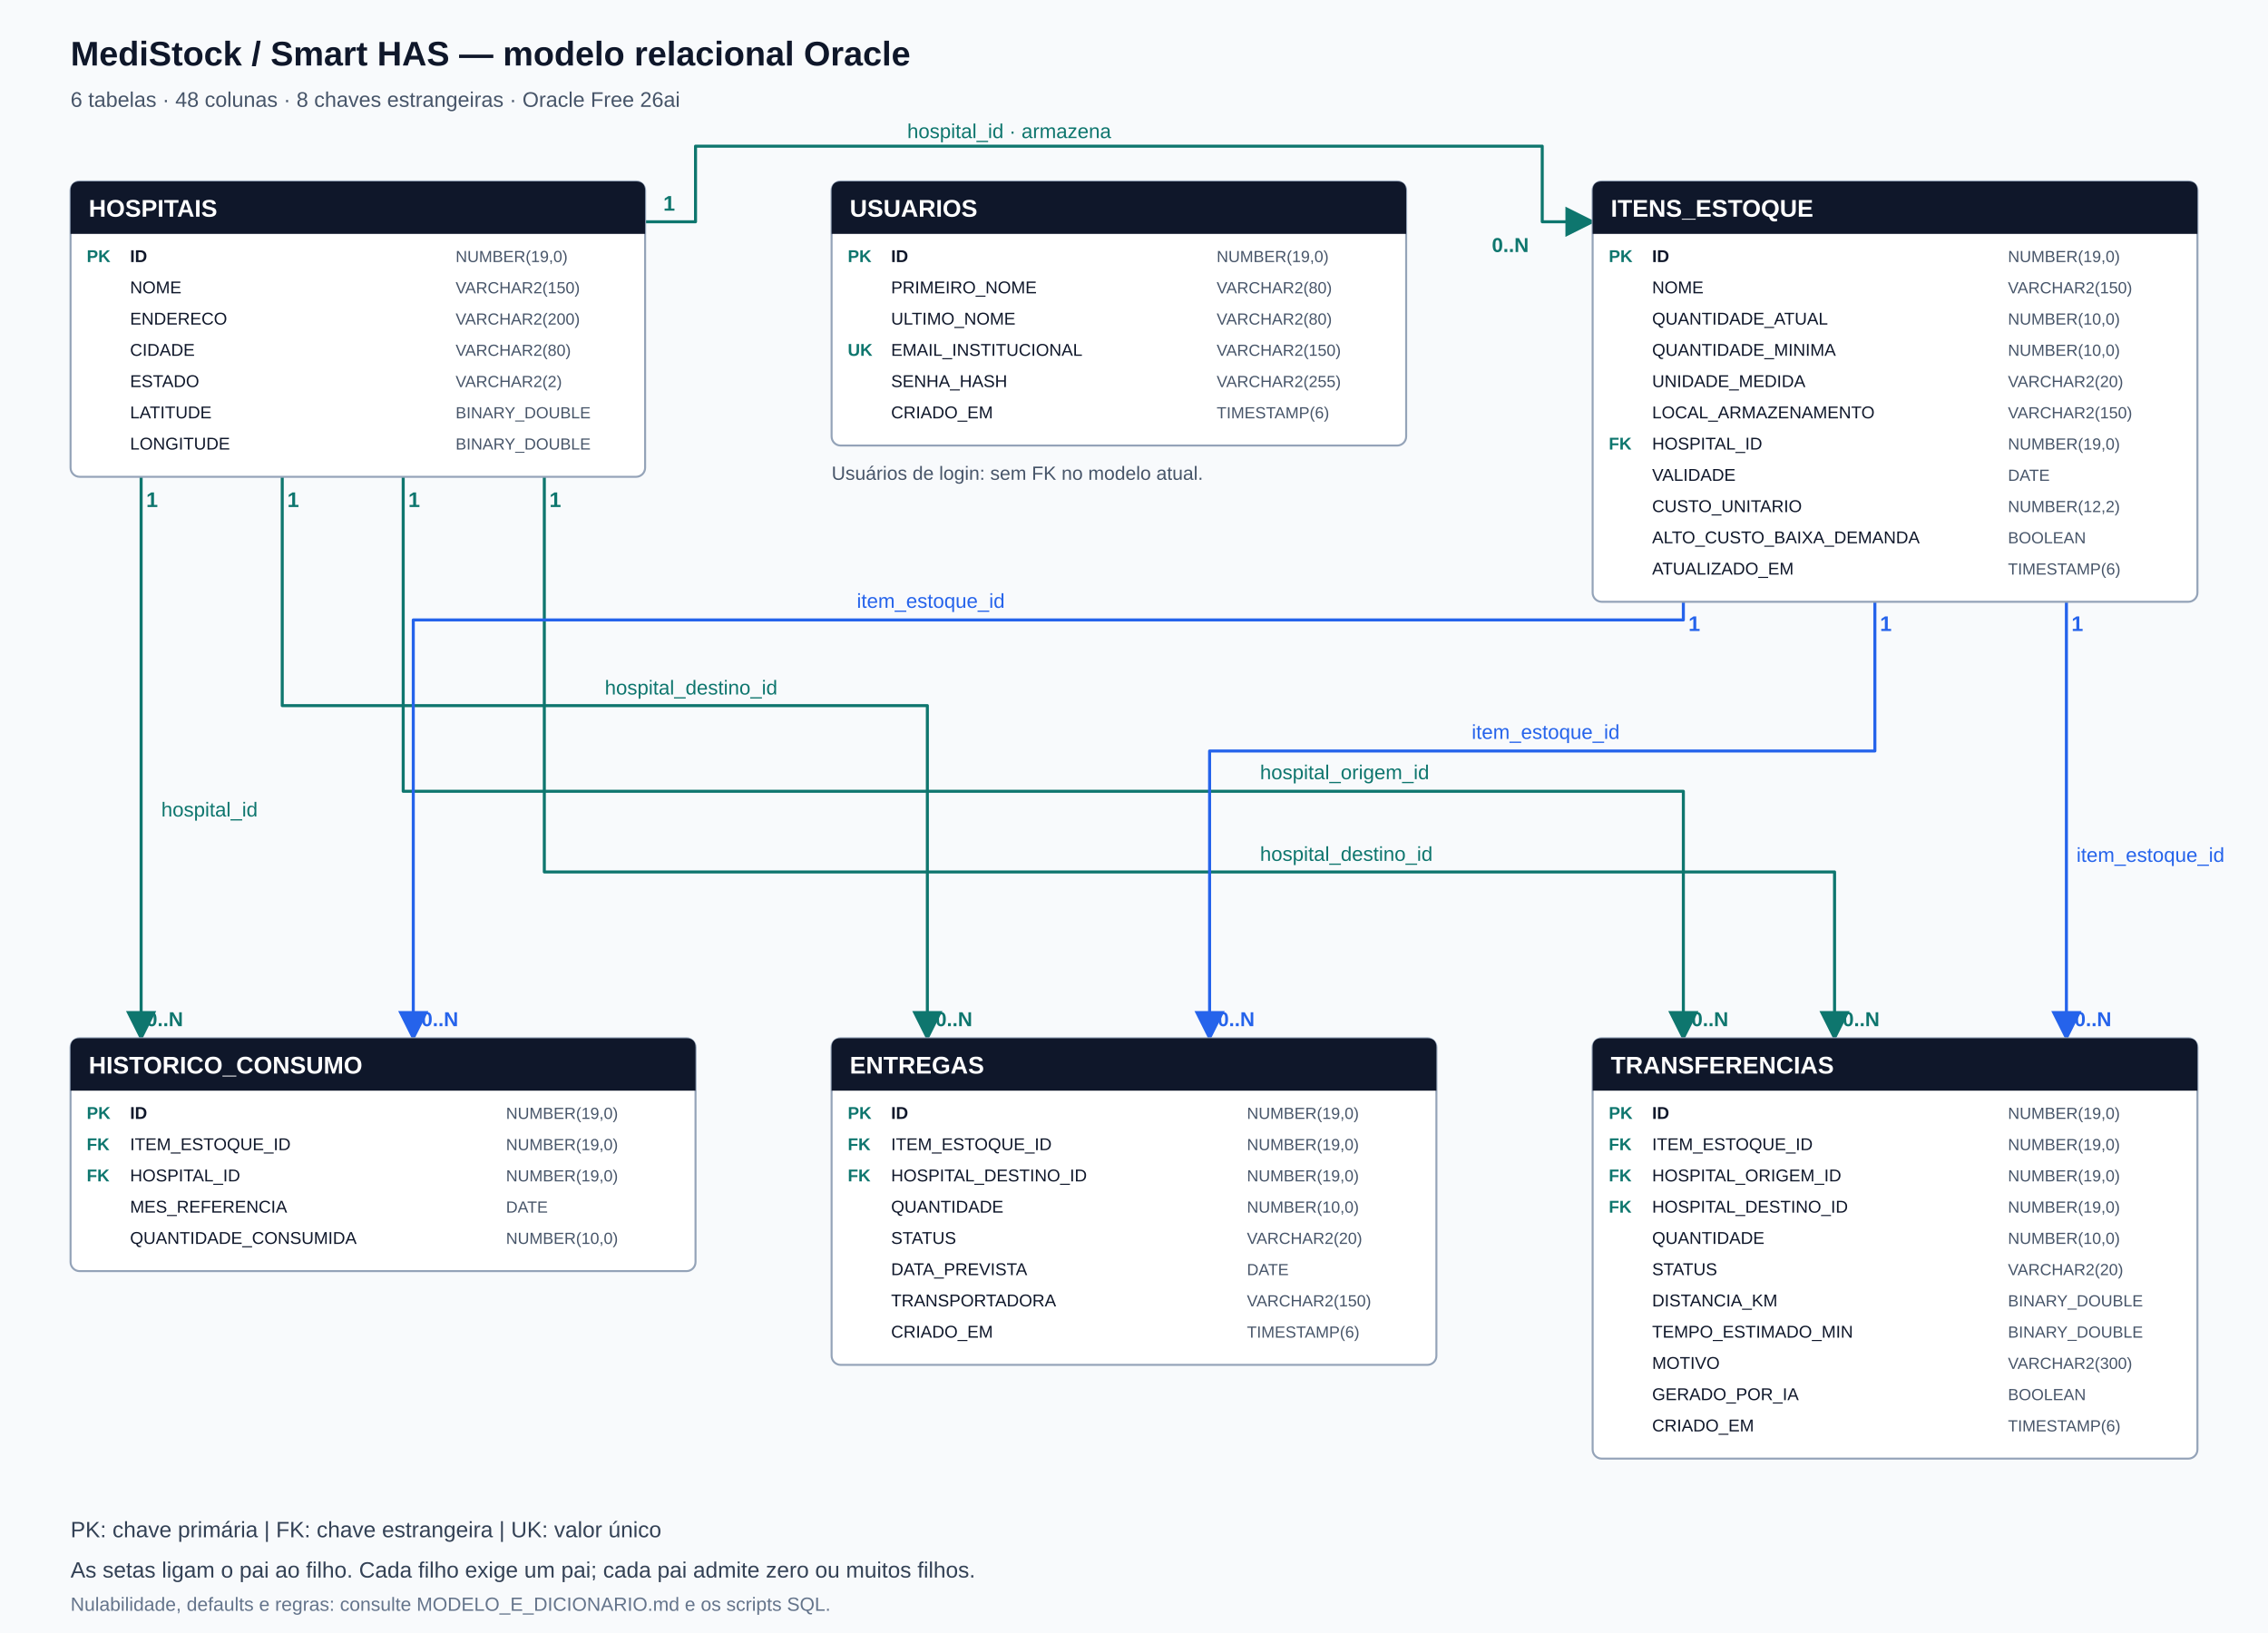
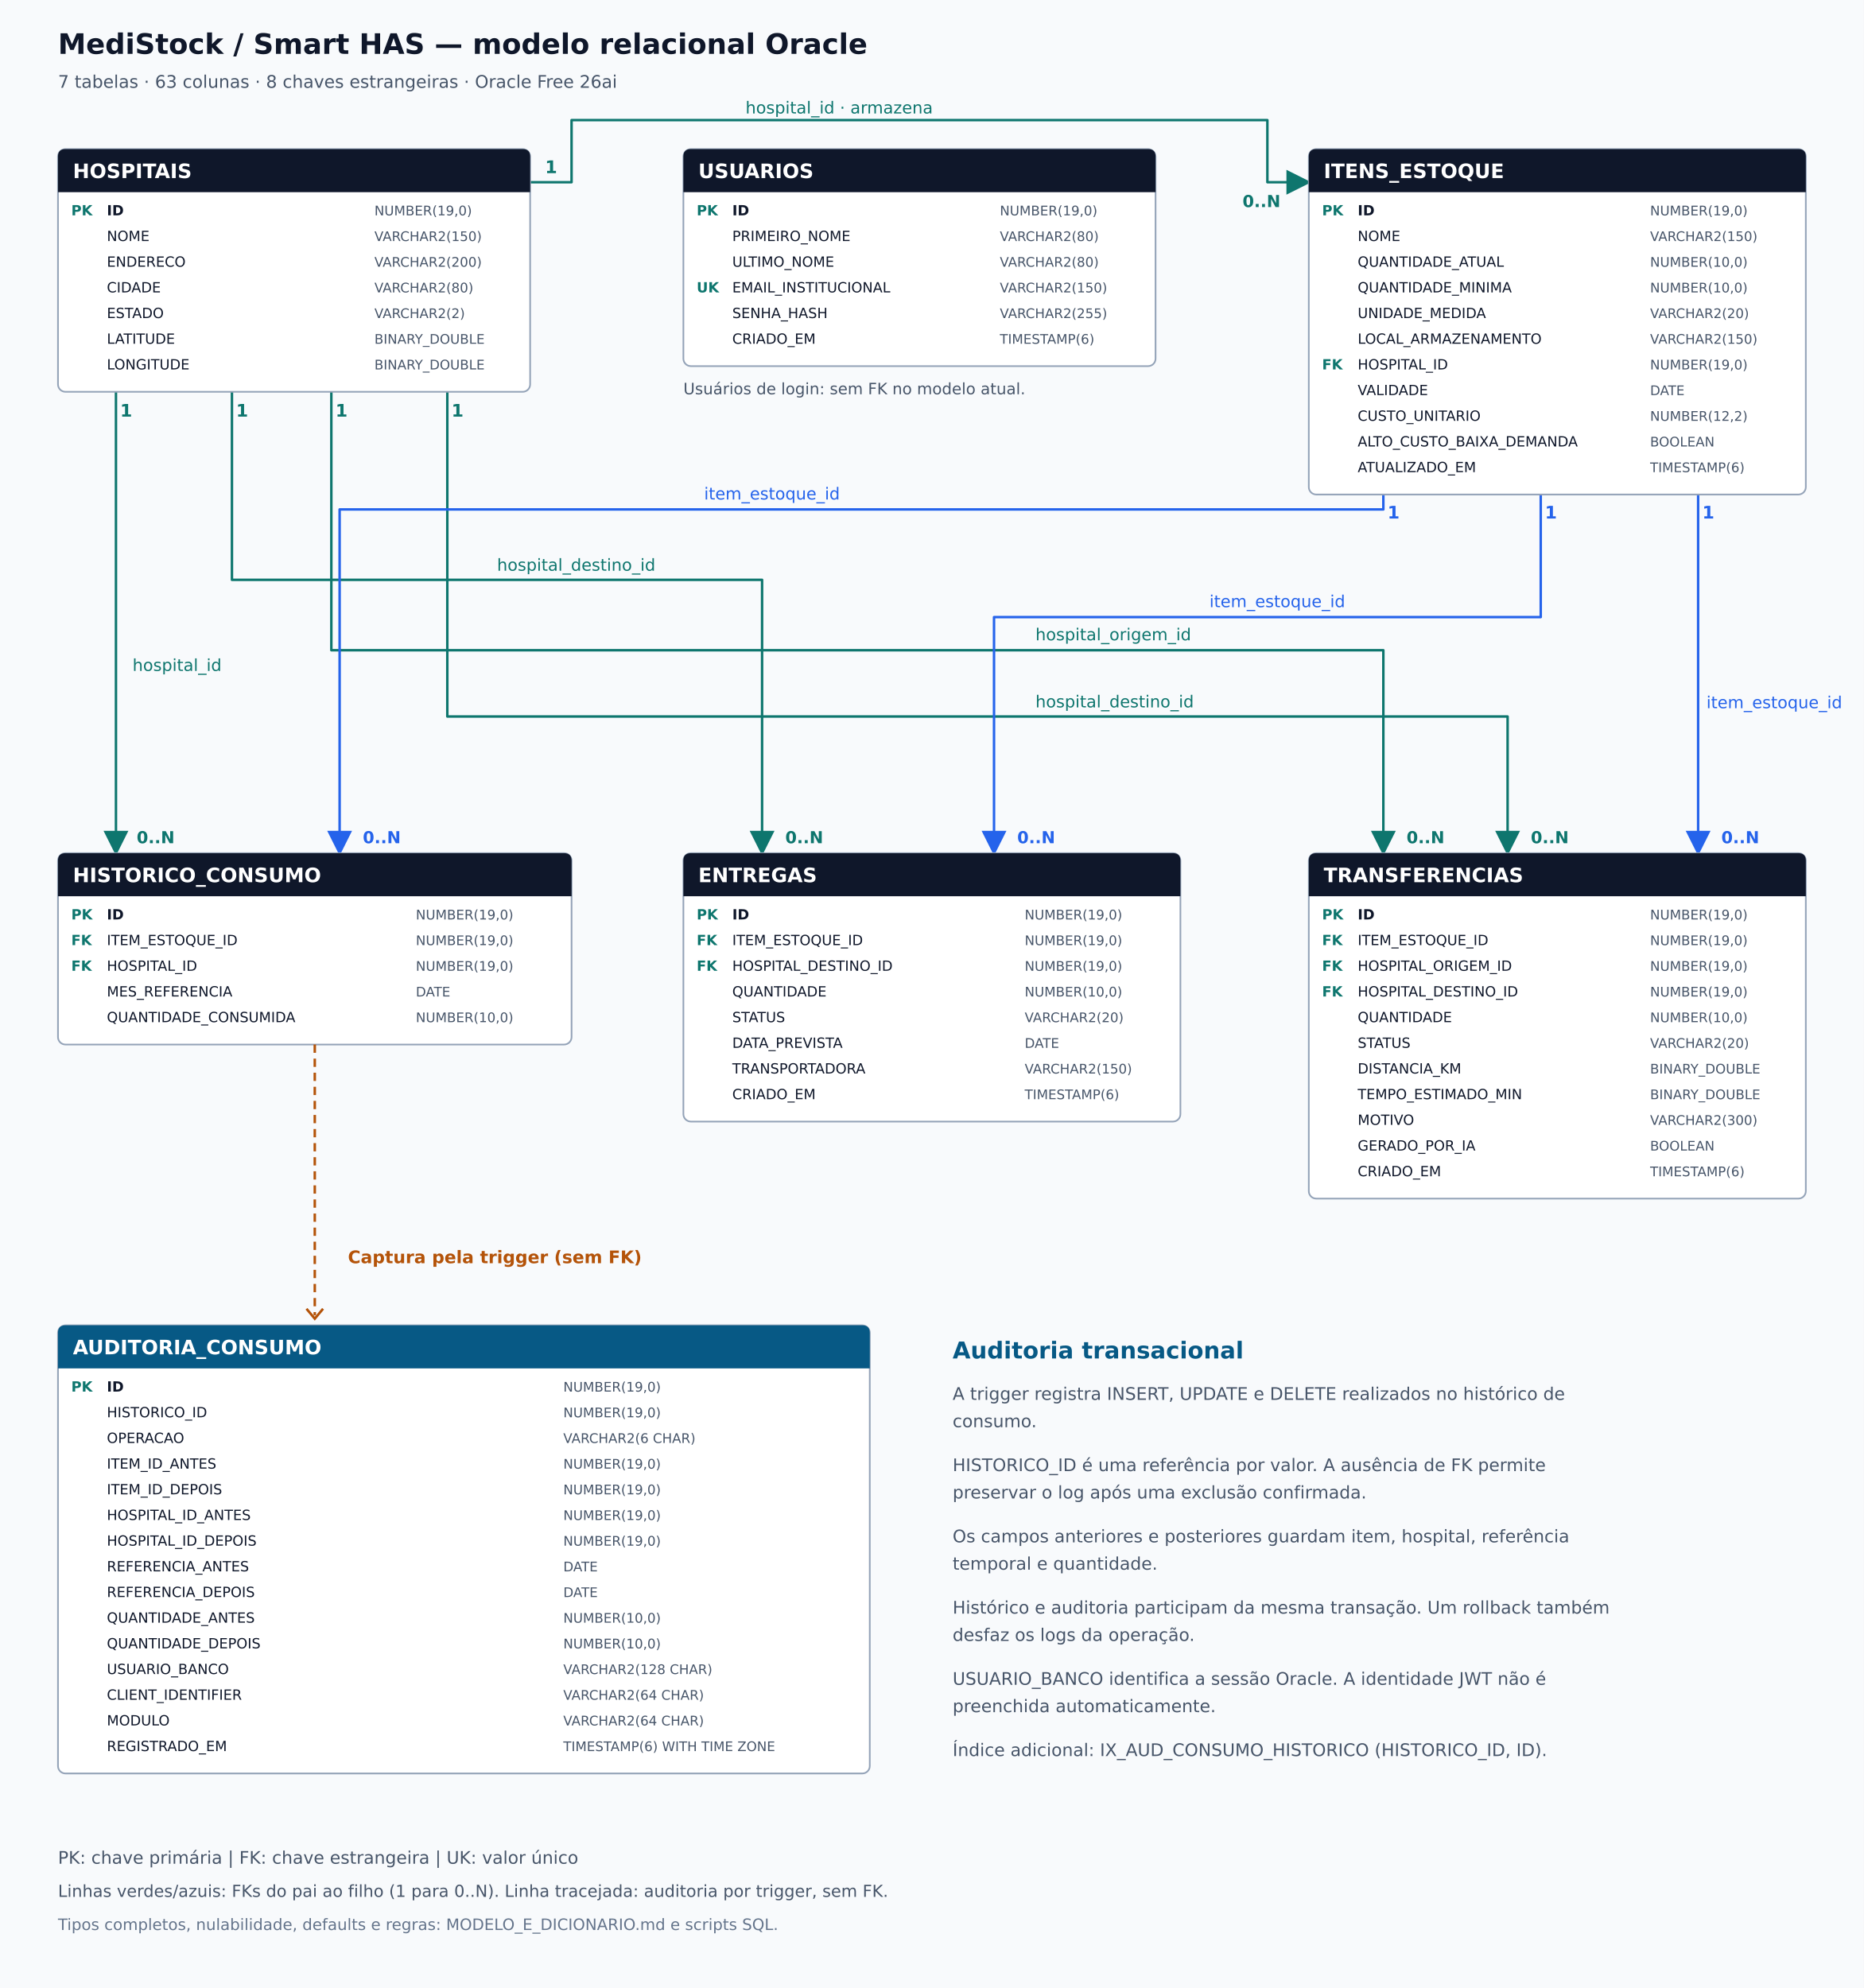
- <svg xmlns="http://www.w3.org/2000/svg" width="2250" height="1620" viewBox="0 0 2250 1620">
+ <svg xmlns="http://www.w3.org/2000/svg" width="2250" height="2400" viewBox="0 0 2250 2400">
  <defs>
    <marker id="teal" markerWidth="10" markerHeight="10" refX="9" refY="5" orient="auto">
      <path d="M0,0 L10,5 L0,10 z" fill="#0e766e" />
    </marker>
    <marker id="blue" markerWidth="10" markerHeight="10" refX="9" refY="5" orient="auto">
      <path d="M0,0 L10,5 L0,10 z" fill="#2563eb" />
    </marker>
  </defs>
-   <rect width="2250" height="1620" fill="#f8fafc" />
-   <g font-family="Arial, sans-serif">
+   <rect width="2250" height="2400" fill="#f8fafc" />
+   <g font-family="DejaVu Sans, sans-serif">
    <text x="70" y="65" font-size="34" font-weight="bold" fill="#0f172a">MediStock / Smart HAS — modelo relacional Oracle</text>
-     <text x="70" y="106" font-size="21" fill="#475569">6 tabelas · 48 colunas · 8 chaves estrangeiras · Oracle Free 26ai</text>
+     <text x="70" y="106" font-size="21" fill="#475569">7 tabelas · 63 colunas · 8 chaves estrangeiras · Oracle Free 26ai</text>
    <polyline points="640,220 690,220 690,145 1530,145 1530,220 1580,220" fill="none" stroke="#0e766e" stroke-width="3" stroke-linejoin="round" marker-end="url(#teal)" />
    <text x="900" y="137" font-size="20" fill="#0e766e">hospital_id · armazena</text>
    <text x="658" y="209" font-size="21" fill="#0e766e" font-weight="bold">1</text>
-     <text x="1480" y="250" font-size="20" fill="#0e766e" font-weight="bold">0..N</text>
+     <text x="1500" y="250" font-size="20" fill="#0e766e" font-weight="bold">0..N</text>
    <polyline points="140,473 140,1030" fill="none" stroke="#0e766e" stroke-width="3" stroke-linejoin="round" marker-end="url(#teal)" />
    <text x="160" y="810" font-size="20" fill="#0e766e">hospital_id</text>
    <text x="145" y="503" font-size="21" fill="#0e766e" font-weight="bold">1</text>
-     <text x="145" y="1018" font-size="20" fill="#0e766e" font-weight="bold">0..N</text>
+     <text x="165" y="1018" font-size="20" fill="#0e766e" font-weight="bold">0..N</text>
    <polyline points="280,473 280,700 920,700 920,1030" fill="none" stroke="#0e766e" stroke-width="3" stroke-linejoin="round" marker-end="url(#teal)" />
    <text x="600" y="689" font-size="20" fill="#0e766e">hospital_destino_id</text>
    <text x="285" y="503" font-size="21" fill="#0e766e" font-weight="bold">1</text>
-     <text x="928" y="1018" font-size="20" fill="#0e766e" font-weight="bold">0..N</text>
+     <text x="948" y="1018" font-size="20" fill="#0e766e" font-weight="bold">0..N</text>
    <polyline points="400,473 400,785 1670,785 1670,1030" fill="none" stroke="#0e766e" stroke-width="3" stroke-linejoin="round" marker-end="url(#teal)" />
    <text x="1250" y="773" font-size="20" fill="#0e766e">hospital_origem_id</text>
    <text x="405" y="503" font-size="21" fill="#0e766e" font-weight="bold">1</text>
-     <text x="1678" y="1018" font-size="20" fill="#0e766e" font-weight="bold">0..N</text>
+     <text x="1698" y="1018" font-size="20" fill="#0e766e" font-weight="bold">0..N</text>
    <polyline points="540,473 540,865 1820,865 1820,1030" fill="none" stroke="#0e766e" stroke-width="3" stroke-linejoin="round" marker-end="url(#teal)" />
    <text x="1250" y="854" font-size="20" fill="#0e766e">hospital_destino_id</text>
    <text x="545" y="503" font-size="21" fill="#0e766e" font-weight="bold">1</text>
-     <text x="1828" y="1018" font-size="20" fill="#0e766e" font-weight="bold">0..N</text>
+     <text x="1848" y="1018" font-size="20" fill="#0e766e" font-weight="bold">0..N</text>
    <polyline points="1670,597 1670,615 410,615 410,1030" fill="none" stroke="#2563eb" stroke-width="3" stroke-linejoin="round" marker-end="url(#blue)" />
    <text x="850" y="603" font-size="20" fill="#2563eb">item_estoque_id</text>
    <text x="1675" y="626" font-size="21" fill="#2563eb" font-weight="bold">1</text>
-     <text x="418" y="1018" font-size="20" fill="#2563eb" font-weight="bold">0..N</text>
+     <text x="438" y="1018" font-size="20" fill="#2563eb" font-weight="bold">0..N</text>
    <polyline points="1860,597 1860,745 1200,745 1200,1030" fill="none" stroke="#2563eb" stroke-width="3" stroke-linejoin="round" marker-end="url(#blue)" />
    <text x="1460" y="733" font-size="20" fill="#2563eb">item_estoque_id</text>
    <text x="1865" y="626" font-size="21" fill="#2563eb" font-weight="bold">1</text>
-     <text x="1208" y="1018" font-size="20" fill="#2563eb" font-weight="bold">0..N</text>
+     <text x="1228" y="1018" font-size="20" fill="#2563eb" font-weight="bold">0..N</text>
    <polyline points="2050,597 2050,1030" fill="none" stroke="#2563eb" stroke-width="3" stroke-linejoin="round" marker-end="url(#blue)" />
    <text x="2060" y="855" font-size="20" fill="#2563eb">item_estoque_id</text>
    <text x="2055" y="626" font-size="21" fill="#2563eb" font-weight="bold">1</text>
-     <text x="2058" y="1018" font-size="20" fill="#2563eb" font-weight="bold">0..N</text>
+     <text x="2078" y="1018" font-size="20" fill="#2563eb" font-weight="bold">0..N</text>
    <rect x="70" y="180" width="570" height="293" rx="9" fill="white" stroke="#94a3b8" stroke-width="2" />
    <path d="M79,180 H631 Q640,180 640,189 V232 H70 V189 Q70,180 79,180" fill="#0f172a" />
    <text x="88" y="215" font-size="24" fill="white" font-weight="bold">HOSPITAIS</text>
    <text x="86" y="260" font-size="17" fill="#0e766e" font-weight="bold">PK</text>
    <text x="129" y="260" font-size="17" fill="#0f172a" font-weight="bold">ID</text>
    <text x="452" y="260" font-size="16" fill="#475569">NUMBER(19,0)</text>
    <text x="86" y="291" font-size="17" fill="#0e766e" font-weight="bold" />
    <text x="129" y="291" font-size="17" fill="#0f172a">NOME</text>
    <text x="452" y="291" font-size="16" fill="#475569">VARCHAR2(150)</text>
    <text x="86" y="322" font-size="17" fill="#0e766e" font-weight="bold" />
    <text x="129" y="322" font-size="17" fill="#0f172a">ENDERECO</text>
    <text x="452" y="322" font-size="16" fill="#475569">VARCHAR2(200)</text>
    <text x="86" y="353" font-size="17" fill="#0e766e" font-weight="bold" />
    <text x="129" y="353" font-size="17" fill="#0f172a">CIDADE</text>
    <text x="452" y="353" font-size="16" fill="#475569">VARCHAR2(80)</text>
    <text x="86" y="384" font-size="17" fill="#0e766e" font-weight="bold" />
    <text x="129" y="384" font-size="17" fill="#0f172a">ESTADO</text>
    <text x="452" y="384" font-size="16" fill="#475569">VARCHAR2(2)</text>
    <text x="86" y="415" font-size="17" fill="#0e766e" font-weight="bold" />
    <text x="129" y="415" font-size="17" fill="#0f172a">LATITUDE</text>
    <text x="452" y="415" font-size="16" fill="#475569">BINARY_DOUBLE</text>
    <text x="86" y="446" font-size="17" fill="#0e766e" font-weight="bold" />
    <text x="129" y="446" font-size="17" fill="#0f172a">LONGITUDE</text>
    <text x="452" y="446" font-size="16" fill="#475569">BINARY_DOUBLE</text>
    <rect x="825" y="180" width="570" height="262" rx="9" fill="white" stroke="#94a3b8" stroke-width="2" />
    <path d="M834,180 H1386 Q1395,180 1395,189 V232 H825 V189 Q825,180 834,180" fill="#0f172a" />
    <text x="843" y="215" font-size="24" fill="white" font-weight="bold">USUARIOS</text>
    <text x="841" y="260" font-size="17" fill="#0e766e" font-weight="bold">PK</text>
    <text x="884" y="260" font-size="17" fill="#0f172a" font-weight="bold">ID</text>
    <text x="1207" y="260" font-size="16" fill="#475569">NUMBER(19,0)</text>
    <text x="841" y="291" font-size="17" fill="#0e766e" font-weight="bold" />
    <text x="884" y="291" font-size="17" fill="#0f172a">PRIMEIRO_NOME</text>
    <text x="1207" y="291" font-size="16" fill="#475569">VARCHAR2(80)</text>
    <text x="841" y="322" font-size="17" fill="#0e766e" font-weight="bold" />
    <text x="884" y="322" font-size="17" fill="#0f172a">ULTIMO_NOME</text>
    <text x="1207" y="322" font-size="16" fill="#475569">VARCHAR2(80)</text>
    <text x="841" y="353" font-size="17" fill="#0e766e" font-weight="bold">UK</text>
    <text x="884" y="353" font-size="17" fill="#0f172a">EMAIL_INSTITUCIONAL</text>
    <text x="1207" y="353" font-size="16" fill="#475569">VARCHAR2(150)</text>
    <text x="841" y="384" font-size="17" fill="#0e766e" font-weight="bold" />
    <text x="884" y="384" font-size="17" fill="#0f172a">SENHA_HASH</text>
    <text x="1207" y="384" font-size="16" fill="#475569">VARCHAR2(255)</text>
    <text x="841" y="415" font-size="17" fill="#0e766e" font-weight="bold" />
    <text x="884" y="415" font-size="17" fill="#0f172a">CRIADO_EM</text>
    <text x="1207" y="415" font-size="16" fill="#475569">TIMESTAMP(6)</text>
    <text x="825" y="476" font-size="19" fill="#475569">Usuários de login: sem FK no modelo atual.</text>
    <rect x="1580" y="180" width="600" height="417" rx="9" fill="white" stroke="#94a3b8" stroke-width="2" />
    <path d="M1589,180 H2171 Q2180,180 2180,189 V232 H1580 V189 Q1580,180 1589,180" fill="#0f172a" />
    <text x="1598" y="215" font-size="24" fill="white" font-weight="bold">ITENS_ESTOQUE</text>
    <text x="1596" y="260" font-size="17" fill="#0e766e" font-weight="bold">PK</text>
    <text x="1639" y="260" font-size="17" fill="#0f172a" font-weight="bold">ID</text>
    <text x="1992" y="260" font-size="16" fill="#475569">NUMBER(19,0)</text>
    <text x="1596" y="291" font-size="17" fill="#0e766e" font-weight="bold" />
    <text x="1639" y="291" font-size="17" fill="#0f172a">NOME</text>
    <text x="1992" y="291" font-size="16" fill="#475569">VARCHAR2(150)</text>
    <text x="1596" y="322" font-size="17" fill="#0e766e" font-weight="bold" />
    <text x="1639" y="322" font-size="17" fill="#0f172a">QUANTIDADE_ATUAL</text>
    <text x="1992" y="322" font-size="16" fill="#475569">NUMBER(10,0)</text>
    <text x="1596" y="353" font-size="17" fill="#0e766e" font-weight="bold" />
    <text x="1639" y="353" font-size="17" fill="#0f172a">QUANTIDADE_MINIMA</text>
    <text x="1992" y="353" font-size="16" fill="#475569">NUMBER(10,0)</text>
    <text x="1596" y="384" font-size="17" fill="#0e766e" font-weight="bold" />
    <text x="1639" y="384" font-size="17" fill="#0f172a">UNIDADE_MEDIDA</text>
    <text x="1992" y="384" font-size="16" fill="#475569">VARCHAR2(20)</text>
    <text x="1596" y="415" font-size="17" fill="#0e766e" font-weight="bold" />
    <text x="1639" y="415" font-size="17" fill="#0f172a">LOCAL_ARMAZENAMENTO</text>
    <text x="1992" y="415" font-size="16" fill="#475569">VARCHAR2(150)</text>
    <text x="1596" y="446" font-size="17" fill="#0e766e" font-weight="bold">FK</text>
    <text x="1639" y="446" font-size="17" fill="#0f172a">HOSPITAL_ID</text>
    <text x="1992" y="446" font-size="16" fill="#475569">NUMBER(19,0)</text>
    <text x="1596" y="477" font-size="17" fill="#0e766e" font-weight="bold" />
    <text x="1639" y="477" font-size="17" fill="#0f172a">VALIDADE</text>
    <text x="1992" y="477" font-size="16" fill="#475569">DATE</text>
    <text x="1596" y="508" font-size="17" fill="#0e766e" font-weight="bold" />
    <text x="1639" y="508" font-size="17" fill="#0f172a">CUSTO_UNITARIO</text>
    <text x="1992" y="508" font-size="16" fill="#475569">NUMBER(12,2)</text>
    <text x="1596" y="539" font-size="17" fill="#0e766e" font-weight="bold" />
    <text x="1639" y="539" font-size="17" fill="#0f172a">ALTO_CUSTO_BAIXA_DEMANDA</text>
    <text x="1992" y="539" font-size="16" fill="#475569">BOOLEAN</text>
    <text x="1596" y="570" font-size="17" fill="#0e766e" font-weight="bold" />
    <text x="1639" y="570" font-size="17" fill="#0f172a">ATUALIZADO_EM</text>
    <text x="1992" y="570" font-size="16" fill="#475569">TIMESTAMP(6)</text>
    <rect x="70" y="1030" width="620" height="231" rx="9" fill="white" stroke="#94a3b8" stroke-width="2" />
    <path d="M79,1030 H681 Q690,1030 690,1039 V1082 H70 V1039 Q70,1030 79,1030" fill="#0f172a" />
    <text x="88" y="1065" font-size="24" fill="white" font-weight="bold">HISTORICO_CONSUMO</text>
    <text x="86" y="1110" font-size="17" fill="#0e766e" font-weight="bold">PK</text>
    <text x="129" y="1110" font-size="17" fill="#0f172a" font-weight="bold">ID</text>
    <text x="502" y="1110" font-size="16" fill="#475569">NUMBER(19,0)</text>
    <text x="86" y="1141" font-size="17" fill="#0e766e" font-weight="bold">FK</text>
    <text x="129" y="1141" font-size="17" fill="#0f172a">ITEM_ESTOQUE_ID</text>
    <text x="502" y="1141" font-size="16" fill="#475569">NUMBER(19,0)</text>
    <text x="86" y="1172" font-size="17" fill="#0e766e" font-weight="bold">FK</text>
    <text x="129" y="1172" font-size="17" fill="#0f172a">HOSPITAL_ID</text>
    <text x="502" y="1172" font-size="16" fill="#475569">NUMBER(19,0)</text>
    <text x="86" y="1203" font-size="17" fill="#0e766e" font-weight="bold" />
    <text x="129" y="1203" font-size="17" fill="#0f172a">MES_REFERENCIA</text>
    <text x="502" y="1203" font-size="16" fill="#475569">DATE</text>
    <text x="86" y="1234" font-size="17" fill="#0e766e" font-weight="bold" />
    <text x="129" y="1234" font-size="17" fill="#0f172a">QUANTIDADE_CONSUMIDA</text>
    <text x="502" y="1234" font-size="16" fill="#475569">NUMBER(10,0)</text>
    <rect x="825" y="1030" width="600" height="324" rx="9" fill="white" stroke="#94a3b8" stroke-width="2" />
    <path d="M834,1030 H1416 Q1425,1030 1425,1039 V1082 H825 V1039 Q825,1030 834,1030" fill="#0f172a" />
    <text x="843" y="1065" font-size="24" fill="white" font-weight="bold">ENTREGAS</text>
    <text x="841" y="1110" font-size="17" fill="#0e766e" font-weight="bold">PK</text>
    <text x="884" y="1110" font-size="17" fill="#0f172a" font-weight="bold">ID</text>
    <text x="1237" y="1110" font-size="16" fill="#475569">NUMBER(19,0)</text>
    <text x="841" y="1141" font-size="17" fill="#0e766e" font-weight="bold">FK</text>
    <text x="884" y="1141" font-size="17" fill="#0f172a">ITEM_ESTOQUE_ID</text>
    <text x="1237" y="1141" font-size="16" fill="#475569">NUMBER(19,0)</text>
    <text x="841" y="1172" font-size="17" fill="#0e766e" font-weight="bold">FK</text>
    <text x="884" y="1172" font-size="17" fill="#0f172a">HOSPITAL_DESTINO_ID</text>
    <text x="1237" y="1172" font-size="16" fill="#475569">NUMBER(19,0)</text>
    <text x="841" y="1203" font-size="17" fill="#0e766e" font-weight="bold" />
    <text x="884" y="1203" font-size="17" fill="#0f172a">QUANTIDADE</text>
    <text x="1237" y="1203" font-size="16" fill="#475569">NUMBER(10,0)</text>
    <text x="841" y="1234" font-size="17" fill="#0e766e" font-weight="bold" />
    <text x="884" y="1234" font-size="17" fill="#0f172a">STATUS</text>
    <text x="1237" y="1234" font-size="16" fill="#475569">VARCHAR2(20)</text>
    <text x="841" y="1265" font-size="17" fill="#0e766e" font-weight="bold" />
    <text x="884" y="1265" font-size="17" fill="#0f172a">DATA_PREVISTA</text>
    <text x="1237" y="1265" font-size="16" fill="#475569">DATE</text>
    <text x="841" y="1296" font-size="17" fill="#0e766e" font-weight="bold" />
    <text x="884" y="1296" font-size="17" fill="#0f172a">TRANSPORTADORA</text>
    <text x="1237" y="1296" font-size="16" fill="#475569">VARCHAR2(150)</text>
    <text x="841" y="1327" font-size="17" fill="#0e766e" font-weight="bold" />
    <text x="884" y="1327" font-size="17" fill="#0f172a">CRIADO_EM</text>
    <text x="1237" y="1327" font-size="16" fill="#475569">TIMESTAMP(6)</text>
    <rect x="1580" y="1030" width="600" height="417" rx="9" fill="white" stroke="#94a3b8" stroke-width="2" />
    <path d="M1589,1030 H2171 Q2180,1030 2180,1039 V1082 H1580 V1039 Q1580,1030 1589,1030" fill="#0f172a" />
    <text x="1598" y="1065" font-size="24" fill="white" font-weight="bold">TRANSFERENCIAS</text>
    <text x="1596" y="1110" font-size="17" fill="#0e766e" font-weight="bold">PK</text>
    <text x="1639" y="1110" font-size="17" fill="#0f172a" font-weight="bold">ID</text>
    <text x="1992" y="1110" font-size="16" fill="#475569">NUMBER(19,0)</text>
    <text x="1596" y="1141" font-size="17" fill="#0e766e" font-weight="bold">FK</text>
    <text x="1639" y="1141" font-size="17" fill="#0f172a">ITEM_ESTOQUE_ID</text>
    <text x="1992" y="1141" font-size="16" fill="#475569">NUMBER(19,0)</text>
    <text x="1596" y="1172" font-size="17" fill="#0e766e" font-weight="bold">FK</text>
    <text x="1639" y="1172" font-size="17" fill="#0f172a">HOSPITAL_ORIGEM_ID</text>
    <text x="1992" y="1172" font-size="16" fill="#475569">NUMBER(19,0)</text>
    <text x="1596" y="1203" font-size="17" fill="#0e766e" font-weight="bold">FK</text>
    <text x="1639" y="1203" font-size="17" fill="#0f172a">HOSPITAL_DESTINO_ID</text>
    <text x="1992" y="1203" font-size="16" fill="#475569">NUMBER(19,0)</text>
    <text x="1596" y="1234" font-size="17" fill="#0e766e" font-weight="bold" />
    <text x="1639" y="1234" font-size="17" fill="#0f172a">QUANTIDADE</text>
    <text x="1992" y="1234" font-size="16" fill="#475569">NUMBER(10,0)</text>
    <text x="1596" y="1265" font-size="17" fill="#0e766e" font-weight="bold" />
    <text x="1639" y="1265" font-size="17" fill="#0f172a">STATUS</text>
    <text x="1992" y="1265" font-size="16" fill="#475569">VARCHAR2(20)</text>
    <text x="1596" y="1296" font-size="17" fill="#0e766e" font-weight="bold" />
    <text x="1639" y="1296" font-size="17" fill="#0f172a">DISTANCIA_KM</text>
    <text x="1992" y="1296" font-size="16" fill="#475569">BINARY_DOUBLE</text>
    <text x="1596" y="1327" font-size="17" fill="#0e766e" font-weight="bold" />
    <text x="1639" y="1327" font-size="17" fill="#0f172a">TEMPO_ESTIMADO_MIN</text>
    <text x="1992" y="1327" font-size="16" fill="#475569">BINARY_DOUBLE</text>
    <text x="1596" y="1358" font-size="17" fill="#0e766e" font-weight="bold" />
    <text x="1639" y="1358" font-size="17" fill="#0f172a">MOTIVO</text>
    <text x="1992" y="1358" font-size="16" fill="#475569">VARCHAR2(300)</text>
    <text x="1596" y="1389" font-size="17" fill="#0e766e" font-weight="bold" />
    <text x="1639" y="1389" font-size="17" fill="#0f172a">GERADO_POR_IA</text>
    <text x="1992" y="1389" font-size="16" fill="#475569">BOOLEAN</text>
    <text x="1596" y="1420" font-size="17" fill="#0e766e" font-weight="bold" />
    <text x="1639" y="1420" font-size="17" fill="#0f172a">CRIADO_EM</text>
    <text x="1992" y="1420" font-size="16" fill="#475569">TIMESTAMP(6)</text>
-     <text x="70" y="1525" font-size="22" fill="#334155">PK: chave primária  |  FK: chave estrangeira  |  UK: valor único</text>
-     <text x="70" y="1565" font-size="22" fill="#334155">As setas ligam o pai ao filho. Cada filho exige um pai; cada pai admite zero ou muitos filhos.</text>
-     <text x="70" y="1598" font-size="19" fill="#64748b">Nulabilidade, defaults e regras: consulte MODELO_E_DICIONARIO.md e os scripts SQL.</text>
+     <polyline points="380,1261 380,1588" fill="none" stroke="#b45309" stroke-width="3" stroke-dasharray="10 7" />
+     <path d="M370,1580 L380,1592 L390,1580" fill="none" stroke="#b45309" stroke-width="3" />
+     <text x="420" y="1525" font-size="21" fill="#b45309" font-weight="bold">Captura pela trigger (sem FK)</text>
+     <rect x="70" y="1600" width="980" height="541" rx="9" fill="white" stroke="#94a3b8" stroke-width="2" />
+     <path d="M79,1600 H1041 Q1050,1600 1050,1609 V1652 H70 V1609 Q70,1600 79,1600" fill="#075985" />
+     <text x="88" y="1635" font-size="24" fill="white" font-weight="bold">AUDITORIA_CONSUMO</text>
+     <text x="86" y="1680" font-size="17" fill="#0e766e" font-weight="bold">PK</text>
+     <text x="129" y="1680" font-size="17" fill="#0f172a" font-weight="bold">ID</text>
+     <text x="680" y="1680" font-size="16" fill="#475569">NUMBER(19,0)</text>
+     <text x="86" y="1711" font-size="17" fill="#0e766e" font-weight="bold" />
+     <text x="129" y="1711" font-size="17" fill="#0f172a">HISTORICO_ID</text>
+     <text x="680" y="1711" font-size="16" fill="#475569">NUMBER(19,0)</text>
+     <text x="86" y="1742" font-size="17" fill="#0e766e" font-weight="bold" />
+     <text x="129" y="1742" font-size="17" fill="#0f172a">OPERACAO</text>
+     <text x="680" y="1742" font-size="16" fill="#475569">VARCHAR2(6 CHAR)</text>
+     <text x="86" y="1773" font-size="17" fill="#0e766e" font-weight="bold" />
+     <text x="129" y="1773" font-size="17" fill="#0f172a">ITEM_ID_ANTES</text>
+     <text x="680" y="1773" font-size="16" fill="#475569">NUMBER(19,0)</text>
+     <text x="86" y="1804" font-size="17" fill="#0e766e" font-weight="bold" />
+     <text x="129" y="1804" font-size="17" fill="#0f172a">ITEM_ID_DEPOIS</text>
+     <text x="680" y="1804" font-size="16" fill="#475569">NUMBER(19,0)</text>
+     <text x="86" y="1835" font-size="17" fill="#0e766e" font-weight="bold" />
+     <text x="129" y="1835" font-size="17" fill="#0f172a">HOSPITAL_ID_ANTES</text>
+     <text x="680" y="1835" font-size="16" fill="#475569">NUMBER(19,0)</text>
+     <text x="86" y="1866" font-size="17" fill="#0e766e" font-weight="bold" />
+     <text x="129" y="1866" font-size="17" fill="#0f172a">HOSPITAL_ID_DEPOIS</text>
+     <text x="680" y="1866" font-size="16" fill="#475569">NUMBER(19,0)</text>
+     <text x="86" y="1897" font-size="17" fill="#0e766e" font-weight="bold" />
+     <text x="129" y="1897" font-size="17" fill="#0f172a">REFERENCIA_ANTES</text>
+     <text x="680" y="1897" font-size="16" fill="#475569">DATE</text>
+     <text x="86" y="1928" font-size="17" fill="#0e766e" font-weight="bold" />
+     <text x="129" y="1928" font-size="17" fill="#0f172a">REFERENCIA_DEPOIS</text>
+     <text x="680" y="1928" font-size="16" fill="#475569">DATE</text>
+     <text x="86" y="1959" font-size="17" fill="#0e766e" font-weight="bold" />
+     <text x="129" y="1959" font-size="17" fill="#0f172a">QUANTIDADE_ANTES</text>
+     <text x="680" y="1959" font-size="16" fill="#475569">NUMBER(10,0)</text>
+     <text x="86" y="1990" font-size="17" fill="#0e766e" font-weight="bold" />
+     <text x="129" y="1990" font-size="17" fill="#0f172a">QUANTIDADE_DEPOIS</text>
+     <text x="680" y="1990" font-size="16" fill="#475569">NUMBER(10,0)</text>
+     <text x="86" y="2021" font-size="17" fill="#0e766e" font-weight="bold" />
+     <text x="129" y="2021" font-size="17" fill="#0f172a">USUARIO_BANCO</text>
+     <text x="680" y="2021" font-size="16" fill="#475569">VARCHAR2(128 CHAR)</text>
+     <text x="86" y="2052" font-size="17" fill="#0e766e" font-weight="bold" />
+     <text x="129" y="2052" font-size="17" fill="#0f172a">CLIENT_IDENTIFIER</text>
+     <text x="680" y="2052" font-size="16" fill="#475569">VARCHAR2(64 CHAR)</text>
+     <text x="86" y="2083" font-size="17" fill="#0e766e" font-weight="bold" />
+     <text x="129" y="2083" font-size="17" fill="#0f172a">MODULO</text>
+     <text x="680" y="2083" font-size="16" fill="#475569">VARCHAR2(64 CHAR)</text>
+     <text x="86" y="2114" font-size="17" fill="#0e766e" font-weight="bold" />
+     <text x="129" y="2114" font-size="17" fill="#0f172a">REGISTRADO_EM</text>
+     <text x="680" y="2114" font-size="16" fill="#475569">TIMESTAMP(6) WITH TIME ZONE</text>
+     <text x="1150" y="1640" font-size="28" fill="#075985" font-weight="bold">Auditoria transacional</text>
+     <text x="1150" y="1690" font-size="21" fill="#475569">A trigger registra INSERT, UPDATE e DELETE realizados no histórico de</text>
+     <text x="1150" y="1723" font-size="21" fill="#475569">consumo.</text>
+     <text x="1150" y="1776" font-size="21" fill="#475569">HISTORICO_ID é uma referência por valor. A ausência de FK permite</text>
+     <text x="1150" y="1809" font-size="21" fill="#475569">preservar o log após uma exclusão confirmada.</text>
+     <text x="1150" y="1862" font-size="21" fill="#475569">Os campos anteriores e posteriores guardam item, hospital, referência</text>
+     <text x="1150" y="1895" font-size="21" fill="#475569">temporal e quantidade.</text>
+     <text x="1150" y="1948" font-size="21" fill="#475569">Histórico e auditoria participam da mesma transação. Um rollback também</text>
+     <text x="1150" y="1981" font-size="21" fill="#475569">desfaz os logs da operação.</text>
+     <text x="1150" y="2034" font-size="21" fill="#475569">USUARIO_BANCO identifica a sessão Oracle. A identidade JWT não é</text>
+     <text x="1150" y="2067" font-size="21" fill="#475569">preenchida automaticamente.</text>
+     <text x="1150" y="2120" font-size="21" fill="#475569">Índice adicional: IX_AUD_CONSUMO_HISTORICO (HISTORICO_ID, ID).</text>
+     <text x="70" y="2250" font-size="21" fill="#475569">PK: chave primária | FK: chave estrangeira | UK: valor único</text>
+     <text x="70" y="2290" font-size="20" fill="#475569">Linhas verdes/azuis: FKs do pai ao filho (1 para 0..N). Linha tracejada: auditoria por trigger, sem FK.</text>
+     <text x="70" y="2330" font-size="19" fill="#64748b">Tipos completos, nulabilidade, defaults e regras: MODELO_E_DICIONARIO.md e scripts SQL.</text>
  </g>
</svg>
